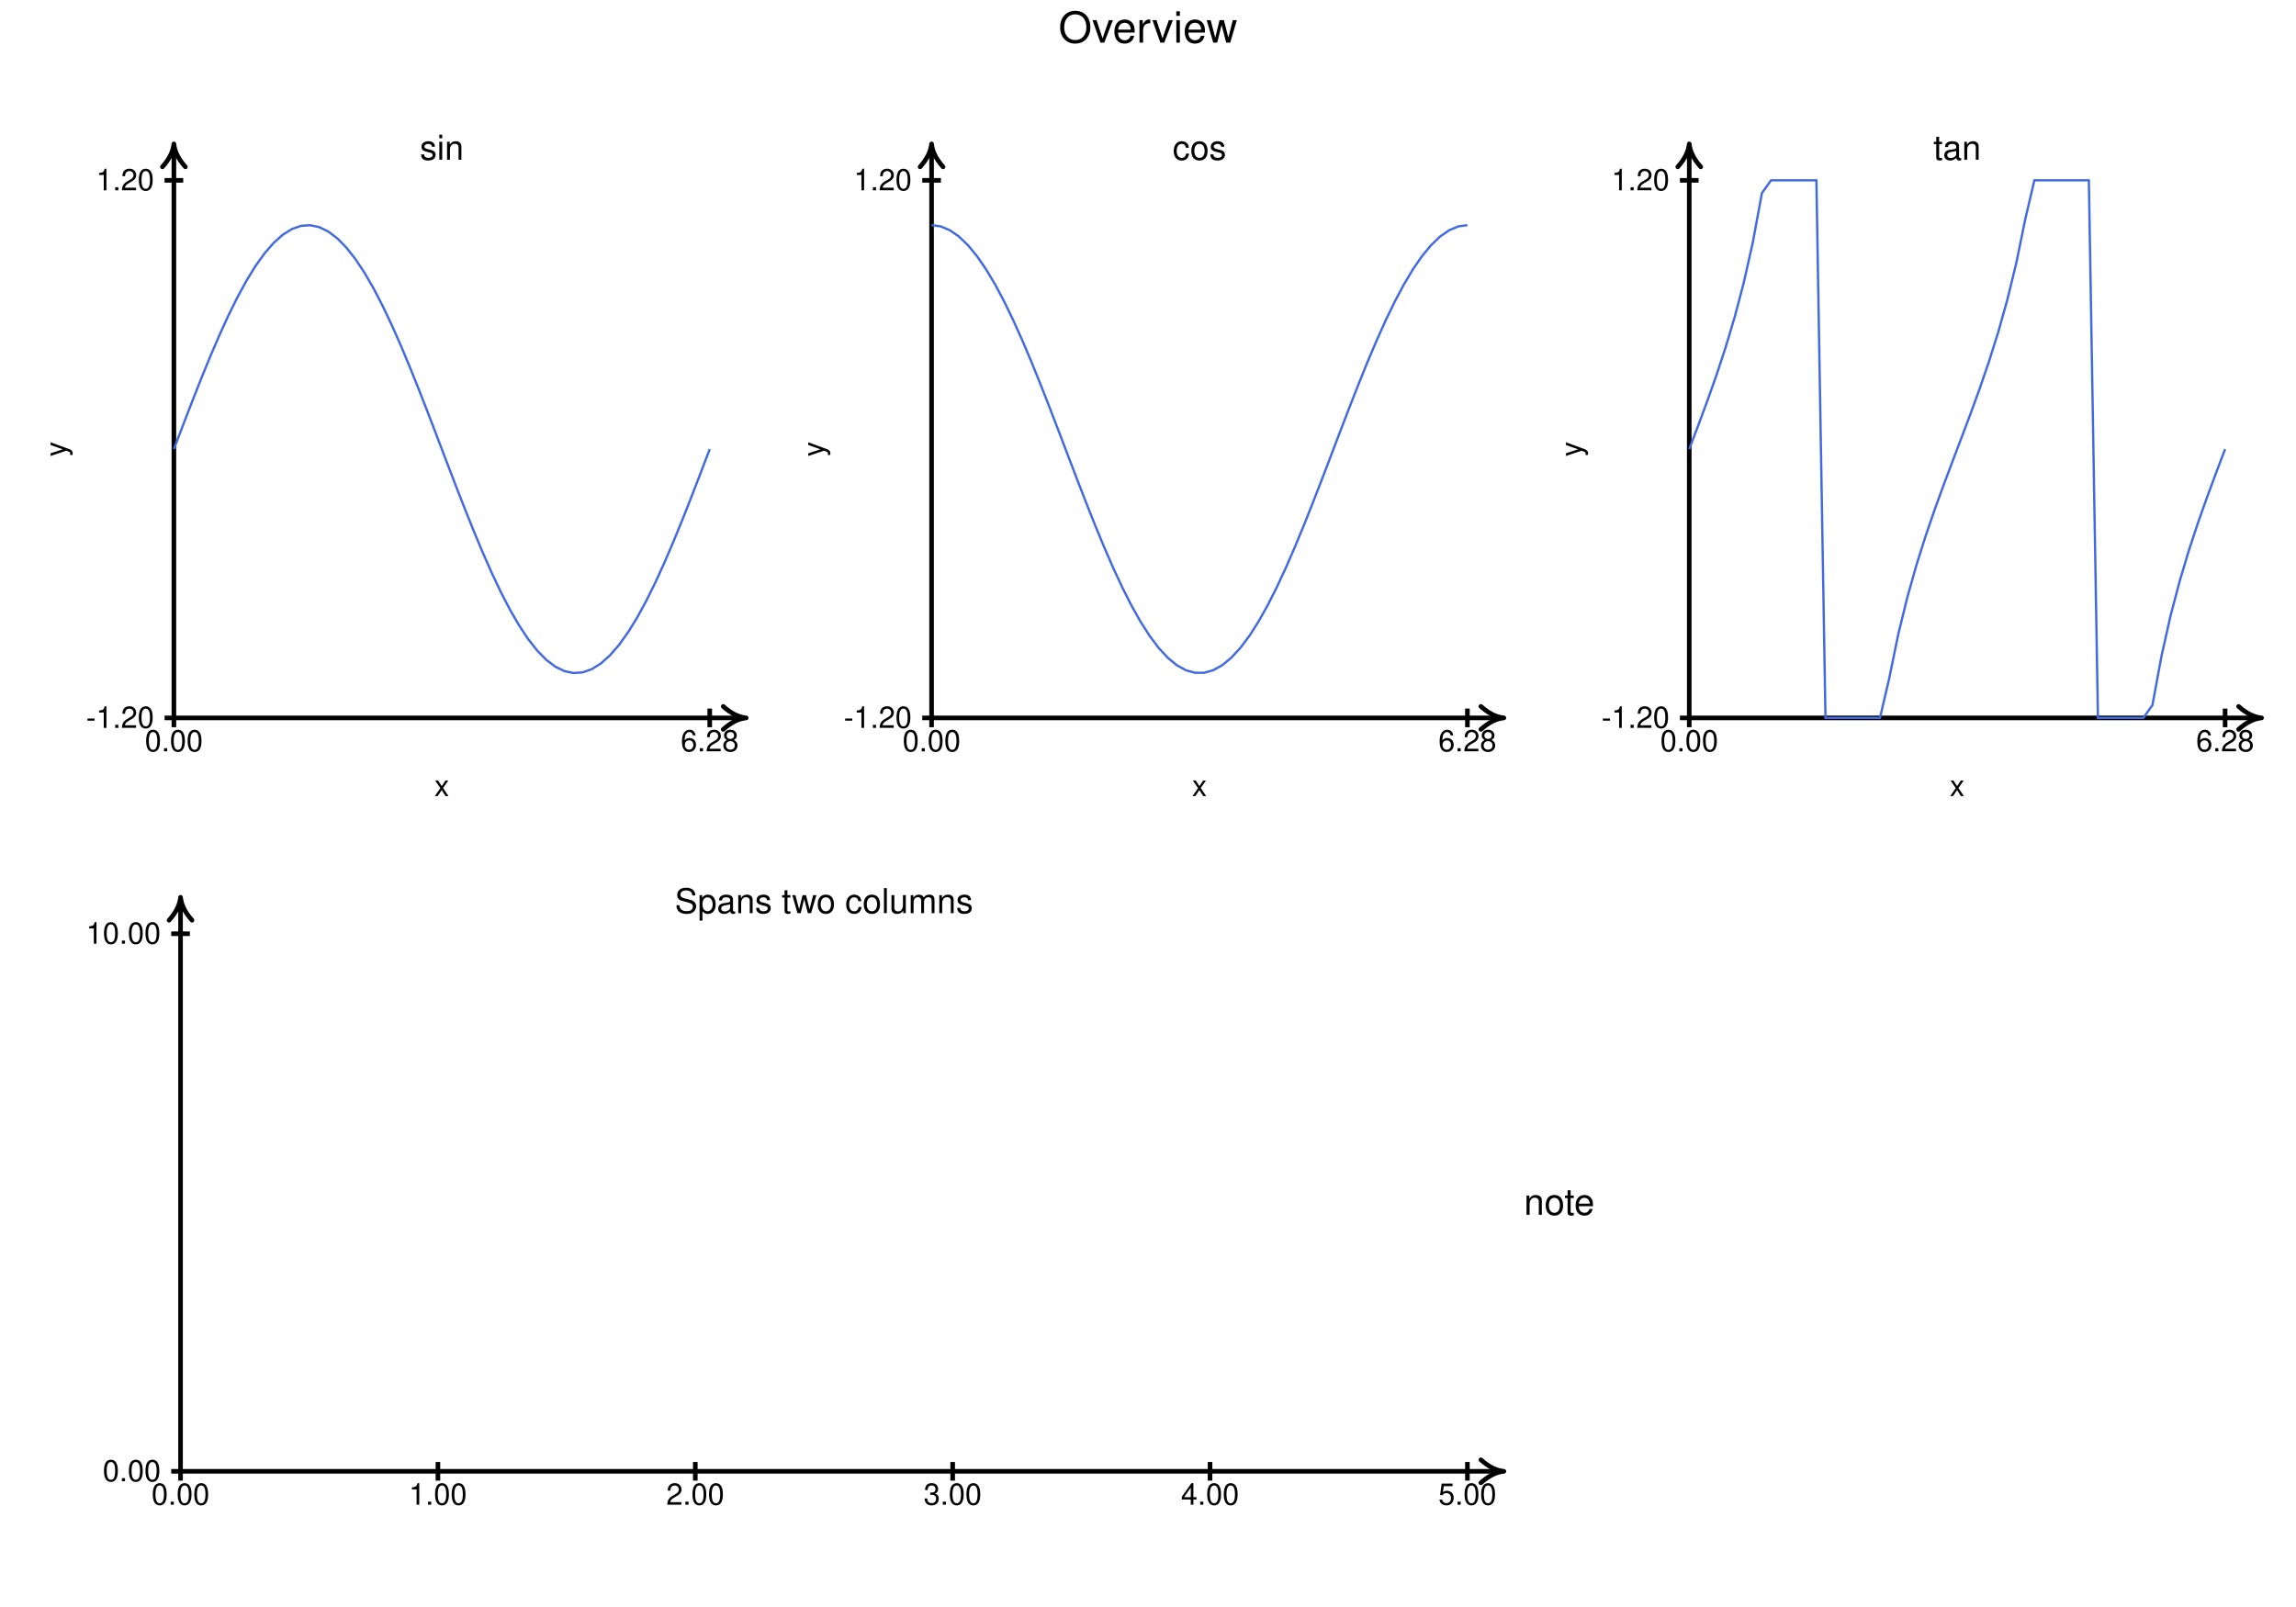
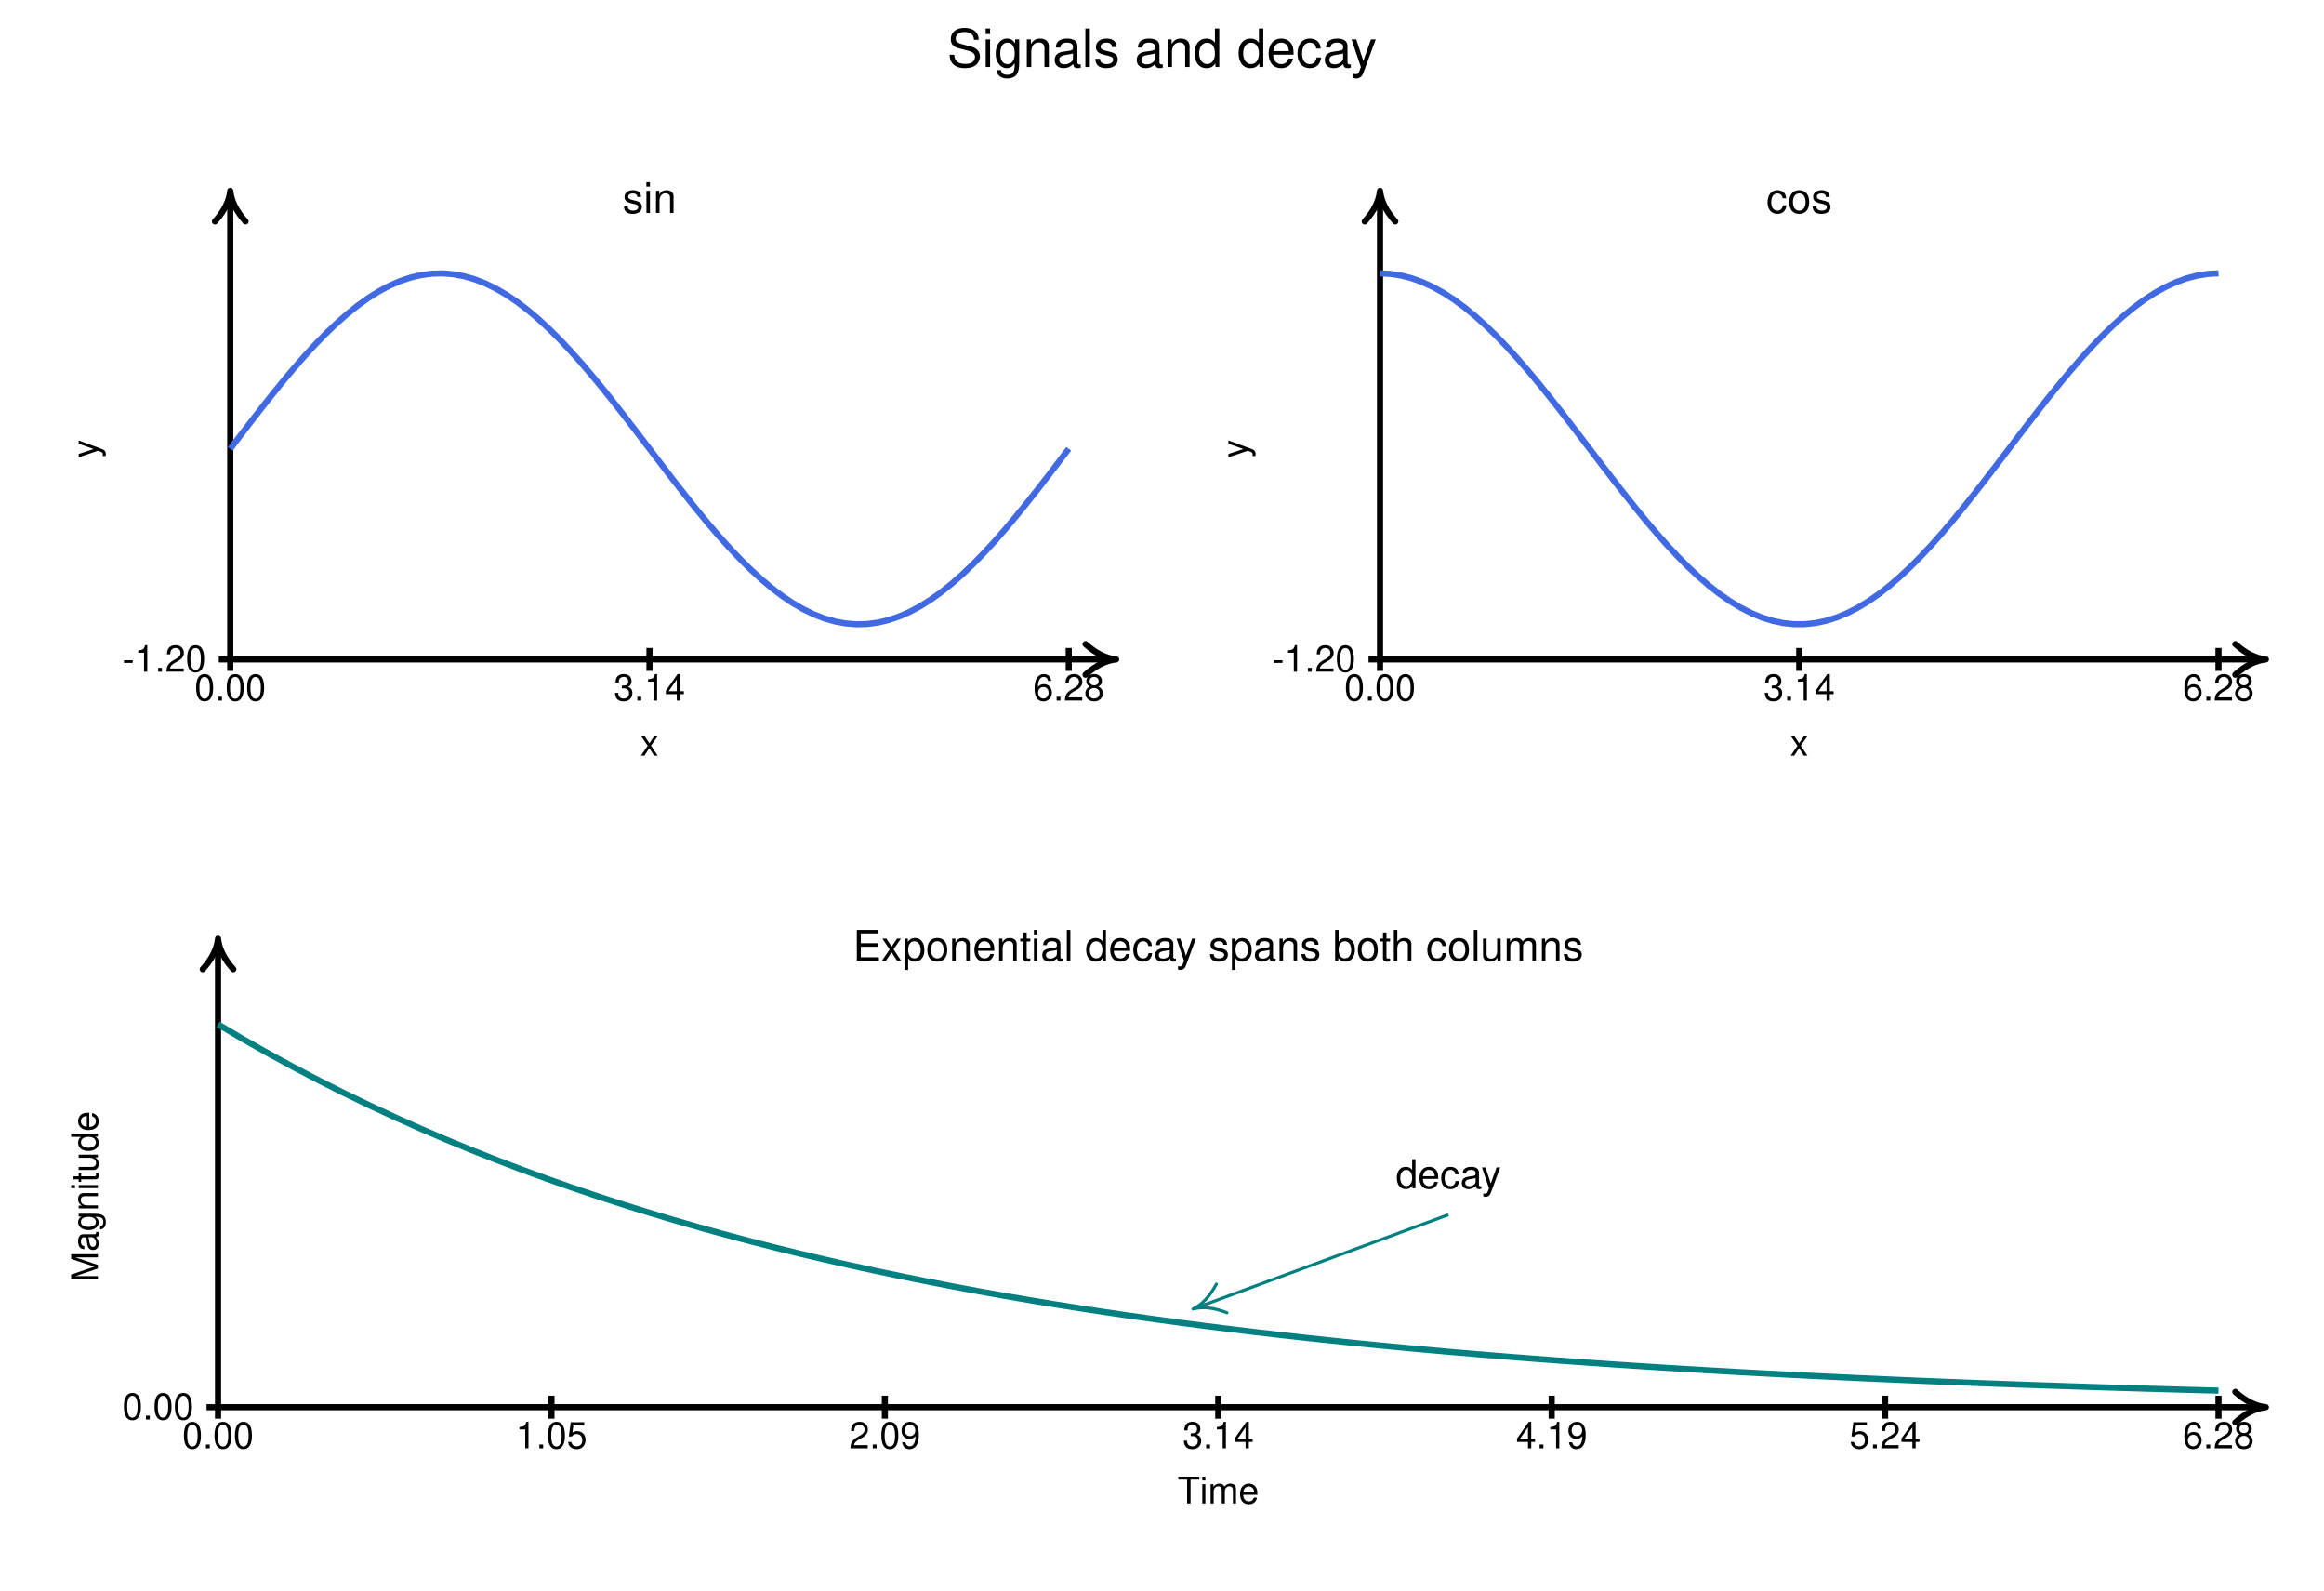
- <svg xmlns="http://www.w3.org/2000/svg" xmlns:xlink="http://www.w3.org/1999/xlink" width="1000" height="700" viewBox="0 0 1000 700">
+ <svg xmlns="http://www.w3.org/2000/svg" xmlns:xlink="http://www.w3.org/1999/xlink" width="760" height="520" viewBox="0 0 760 520">
  <defs>
+     <path id="arrow" d="M-10 -5 Q-5 -0.5 0 0 Q-5 0.5 -10 5" />
    <path id="sp0_arrow" d="M-10 -5 Q-5 -0.5 0 0 Q-5 0.5 -10 5" />
    <path id="sp1_arrow" d="M-10 -5 Q-5 -0.5 0 0 Q-5 0.5 -10 5" />
    <path id="sp2_arrow" d="M-10 -5 Q-5 -0.5 0 0 Q-5 0.5 -10 5" />
-     <path id="sp3_arrow" d="M-10 -5 Q-5 -0.5 0 0 Q-5 0.5 -10 5" />
  </defs>
-   <text fill="black" transform="translate(500 10) rotate(0)" dominant-baseline="hanging" text-anchor="middle" font-family="Helvetica, Arial, sans-serif" font-size="18.69">Overview</text>
-   <g transform="translate(10 43.642)">
-     <line x1="65.737" y1="273.129" x2="65.737" y2="20.03" stroke="black" stroke-width="2" fill="none" opacity="1" />
-     <use xlink:href="#sp0_arrow" transform="translate(65.737 19.03) rotate(-90) scale(1 1)" stroke="black" stroke-width="2" stroke-linejoin="round" stroke-linecap="round" fill="none" opacity="1" />
-     <line x1="61.677" y1="269.069" x2="314" y2="269.069" stroke="black" stroke-width="2" fill="none" opacity="1" />
-     <use xlink:href="#sp0_arrow" transform="translate(315 269.069) rotate(0) scale(1 1)" stroke="black" stroke-width="2" stroke-linejoin="round" stroke-linecap="round" fill="none" opacity="1" />
-     <text fill="black" transform="translate(65.737 277.679) rotate(0)" dominant-baseline="hanging" text-anchor="middle" font-family="Helvetica, Arial, sans-serif" font-size="13">0.00</text>
-     <text fill="black" transform="translate(299.12 277.679) rotate(0)" dominant-baseline="hanging" text-anchor="middle" font-family="Helvetica, Arial, sans-serif" font-size="13">6.28</text>
-     <line x1="299.12" y1="265.009" x2="299.12" y2="273.129" stroke="black" stroke-width="2" fill="none" opacity="1" />
-     <text fill="black" transform="translate(57.127 269.069) rotate(0)" dominant-baseline="middle" text-anchor="end" font-family="Helvetica, Arial, sans-serif" font-size="13">-1.20</text>
-     <text fill="black" transform="translate(57.127 34.91) rotate(0)" dominant-baseline="middle" text-anchor="end" font-family="Helvetica, Arial, sans-serif" font-size="13">1.20</text>
-     <line x1="61.677" y1="34.91" x2="69.797" y2="34.91" stroke="black" stroke-width="2" fill="none" opacity="1" />
-     <path d="M65.737 151.989 L69.693 141.619 L73.648 131.366 L77.604 121.346 L81.56 111.674 L85.515 102.459 L89.471 93.804 L93.427 85.809 L97.382 78.564 L101.338 72.151 L105.293 66.642 L109.249 62.1 L113.205 58.577 L117.16 56.113 L121.116 54.734 L125.072 54.458 L129.027 55.286 L132.983 57.211 L136.939 60.209 L140.894 64.247 L144.85 69.279 L148.805 75.249 L152.761 82.088 L156.717 89.718 L160.673 98.055 L164.628 107.002 L168.584 116.46 L172.539 126.32 L176.495 136.47 L180.451 146.797 L184.406 157.182 L188.362 167.509 L192.318 177.659 L196.273 187.519 L200.229 196.977 L204.185 205.924 L208.14 214.261 L212.096 221.892 L216.052 228.73 L220.007 234.7 L223.963 239.732 L227.918 243.77 L231.874 246.768 L235.83 248.693 L239.785 249.521 L243.741 249.245 L247.697 247.866 L251.652 245.402 L255.608 241.879 L259.564 237.337 L263.519 231.828 L267.475 225.415 L271.43 218.17 L275.386 210.175 L279.342 201.52 L283.297 192.305 L287.253 182.633 L291.209 172.613 L295.164 162.36 L299.12 151.989" stroke="royalblue" stroke-width="1" fill="none" opacity="1" />
-     <text fill="black" transform="translate(182.4285 297.179) rotate(0)" dominant-baseline="hanging" text-anchor="middle" font-family="Helvetica, Arial, sans-serif" font-size="13">x</text>
-     <text fill="black" transform="translate(14.5 151.9895) rotate(-90)" dominant-baseline="middle" text-anchor="middle" font-family="Helvetica, Arial, sans-serif" font-size="13">y</text>
-     <text fill="black" transform="translate(182.4285 25.94) rotate(0)" dominant-baseline="auto" text-anchor="middle" font-family="Helvetica, Arial, sans-serif" font-size="14.95">sin</text>
+   <text fill="black" transform="translate(380 14) rotate(0)" dominant-baseline="hanging" text-anchor="middle" font-family="Helvetica, Arial, sans-serif" font-size="17.25">Signals and decay</text>
+   <g transform="translate(14 45.05)">
+     <line x1="61.298" y1="174.275" x2="61.298" y2="18.34" stroke="black" stroke-width="2" fill="none" opacity="1" />
+     <use xlink:href="#sp0_arrow" transform="translate(61.298 17.34) rotate(-90) scale(1 1)" stroke="black" stroke-width="2" stroke-linejoin="round" stroke-linecap="round" fill="none" opacity="1" />
+     <line x1="57.548" y1="170.525" x2="350" y2="170.525" stroke="black" stroke-width="2" fill="none" opacity="1" />
+     <use xlink:href="#sp0_arrow" transform="translate(351 170.525) rotate(0) scale(1 1)" stroke="black" stroke-width="2" stroke-linejoin="round" stroke-linecap="round" fill="none" opacity="1" />
+     <text fill="black" transform="translate(61.298 178.475) rotate(0)" dominant-baseline="hanging" text-anchor="middle" font-family="Helvetica, Arial, sans-serif" font-size="12">0.00</text>
+     <text fill="black" transform="translate(198.399 178.475) rotate(0)" dominant-baseline="hanging" text-anchor="middle" font-family="Helvetica, Arial, sans-serif" font-size="12">3.14</text>
+     <line x1="198.399" y1="166.775" x2="198.399" y2="174.275" stroke="black" stroke-width="2" fill="none" opacity="1" />
+     <text fill="black" transform="translate(335.5 178.475) rotate(0)" dominant-baseline="hanging" text-anchor="middle" font-family="Helvetica, Arial, sans-serif" font-size="12">6.28</text>
+     <line x1="335.5" y1="166.775" x2="335.5" y2="174.275" stroke="black" stroke-width="2" fill="none" opacity="1" />
+     <text fill="black" transform="translate(53.348 170.525) rotate(0)" dominant-baseline="middle" text-anchor="end" font-family="Helvetica, Arial, sans-serif" font-size="12">-1.20</text>
+     <path d="M61.298 101.683 L64.769 97.124 L68.24 92.595 L71.711 88.124 L75.182 83.738 L78.653 79.465 L82.124 75.333 L85.594 71.368 L89.065 67.594 L92.536 64.036 L96.007 60.715 L99.478 57.654 L102.949 54.871 L106.42 52.384 L109.891 50.209 L113.362 48.359 L116.833 46.846 L120.303 45.681 L123.774 44.868 L127.245 44.416 L130.716 44.325 L134.187 44.597 L137.658 45.23 L141.129 46.22 L144.6 47.56 L148.071 49.243 L151.542 51.257 L155.013 53.59 L158.483 56.227 L161.954 59.151 L165.425 62.344 L168.896 65.786 L172.367 69.455 L175.838 73.328 L179.309 77.38 L182.78 81.586 L186.251 85.918 L189.722 90.351 L193.193 94.855 L196.663 99.402 L200.135 103.963 L203.605 108.51 L207.076 113.014 L210.547 117.447 L214.018 121.779 L217.489 125.985 L220.96 130.037 L224.431 133.91 L227.902 137.579 L231.373 141.021 L234.844 144.214 L238.315 147.138 L241.785 149.775 L245.256 152.108 L248.727 154.122 L252.198 155.805 L255.669 157.145 L259.14 158.135 L262.611 158.768 L266.082 159.04 L269.553 158.949 L273.024 158.496 L276.495 157.685 L279.965 156.518 L283.436 155.006 L286.907 153.156 L290.378 150.981 L293.849 148.494 L297.32 145.711 L300.791 142.65 L304.262 139.329 L307.733 135.771 L311.204 131.997 L314.675 128.032 L318.145 123.9 L321.616 119.627 L325.087 115.241 L328.558 110.77 L332.029 106.24 L335.5 101.683" stroke="royalblue" stroke-width="2" fill="none" opacity="1" />
+     <text fill="black" transform="translate(198.399 196.475) rotate(0)" dominant-baseline="hanging" text-anchor="middle" font-family="Helvetica, Arial, sans-serif" font-size="12">x</text>
+     <text fill="black" transform="translate(14 101.6825) rotate(-90)" dominant-baseline="middle" text-anchor="middle" font-family="Helvetica, Arial, sans-serif" font-size="12">y</text>
+     <text fill="black" transform="translate(198.399 24.56) rotate(0)" dominant-baseline="auto" text-anchor="middle" font-family="Helvetica, Arial, sans-serif" font-size="13.8">sin</text>
  </g>
-   <g transform="translate(340 43.642)">
-     <line x1="65.737" y1="273.129" x2="65.737" y2="20.03" stroke="black" stroke-width="2" fill="none" opacity="1" />
-     <use xlink:href="#sp1_arrow" transform="translate(65.737 19.03) rotate(-90) scale(1 1)" stroke="black" stroke-width="2" stroke-linejoin="round" stroke-linecap="round" fill="none" opacity="1" />
-     <line x1="61.677" y1="269.069" x2="314" y2="269.069" stroke="black" stroke-width="2" fill="none" opacity="1" />
-     <use xlink:href="#sp1_arrow" transform="translate(315 269.069) rotate(0) scale(1 1)" stroke="black" stroke-width="2" stroke-linejoin="round" stroke-linecap="round" fill="none" opacity="1" />
-     <text fill="black" transform="translate(65.737 277.679) rotate(0)" dominant-baseline="hanging" text-anchor="middle" font-family="Helvetica, Arial, sans-serif" font-size="13">0.00</text>
-     <text fill="black" transform="translate(299.12 277.679) rotate(0)" dominant-baseline="hanging" text-anchor="middle" font-family="Helvetica, Arial, sans-serif" font-size="13">6.28</text>
-     <line x1="299.12" y1="265.009" x2="299.12" y2="273.129" stroke="black" stroke-width="2" fill="none" opacity="1" />
-     <text fill="black" transform="translate(57.127 269.069) rotate(0)" dominant-baseline="middle" text-anchor="end" font-family="Helvetica, Arial, sans-serif" font-size="13">-1.20</text>
-     <text fill="black" transform="translate(57.127 34.91) rotate(0)" dominant-baseline="middle" text-anchor="end" font-family="Helvetica, Arial, sans-serif" font-size="13">1.20</text>
-     <line x1="61.677" y1="34.91" x2="69.797" y2="34.91" stroke="black" stroke-width="2" fill="none" opacity="1" />
-     <path d="M65.737 54.423 L69.693 54.976 L73.648 56.628 L77.604 59.36 L81.56 63.142 L85.515 67.931 L89.471 73.672 L93.427 80.3 L97.382 87.741 L101.338 95.91 L105.293 104.714 L109.249 114.053 L113.205 123.823 L117.16 133.912 L121.116 144.205 L125.072 154.587 L129.027 164.939 L132.983 175.145 L136.939 185.088 L140.894 194.656 L144.85 203.741 L148.805 212.239 L152.761 220.055 L156.717 227.099 L160.673 233.293 L164.628 238.565 L168.584 242.857 L172.539 246.118 L176.495 248.314 L180.451 249.417 L184.406 249.417 L188.362 248.314 L192.318 246.118 L196.273 242.857 L200.229 238.565 L204.185 233.293 L208.14 227.099 L212.096 220.055 L216.052 212.239 L220.007 203.741 L223.963 194.656 L227.918 185.088 L231.874 175.145 L235.83 164.939 L239.785 154.587 L243.741 144.205 L247.697 133.912 L251.652 123.823 L255.608 114.053 L259.564 104.714 L263.519 95.91 L267.475 87.741 L271.43 80.3 L275.386 73.672 L279.342 67.931 L283.297 63.142 L287.253 59.36 L291.209 56.628 L295.164 54.976 L299.12 54.423" stroke="royalblue" stroke-width="1" fill="none" opacity="1" />
-     <text fill="black" transform="translate(182.4285 297.179) rotate(0)" dominant-baseline="hanging" text-anchor="middle" font-family="Helvetica, Arial, sans-serif" font-size="13">x</text>
-     <text fill="black" transform="translate(14.5 151.9895) rotate(-90)" dominant-baseline="middle" text-anchor="middle" font-family="Helvetica, Arial, sans-serif" font-size="13">y</text>
-     <text fill="black" transform="translate(182.4285 25.94) rotate(0)" dominant-baseline="auto" text-anchor="middle" font-family="Helvetica, Arial, sans-serif" font-size="14.95">cos</text>
+   <g transform="translate(390 45.05)">
+     <line x1="61.298" y1="174.275" x2="61.298" y2="18.34" stroke="black" stroke-width="2" fill="none" opacity="1" />
+     <use xlink:href="#sp1_arrow" transform="translate(61.298 17.34) rotate(-90) scale(1 1)" stroke="black" stroke-width="2" stroke-linejoin="round" stroke-linecap="round" fill="none" opacity="1" />
+     <line x1="57.548" y1="170.525" x2="350" y2="170.525" stroke="black" stroke-width="2" fill="none" opacity="1" />
+     <use xlink:href="#sp1_arrow" transform="translate(351 170.525) rotate(0) scale(1 1)" stroke="black" stroke-width="2" stroke-linejoin="round" stroke-linecap="round" fill="none" opacity="1" />
+     <text fill="black" transform="translate(61.298 178.475) rotate(0)" dominant-baseline="hanging" text-anchor="middle" font-family="Helvetica, Arial, sans-serif" font-size="12">0.00</text>
+     <text fill="black" transform="translate(198.399 178.475) rotate(0)" dominant-baseline="hanging" text-anchor="middle" font-family="Helvetica, Arial, sans-serif" font-size="12">3.14</text>
+     <line x1="198.399" y1="166.775" x2="198.399" y2="174.275" stroke="black" stroke-width="2" fill="none" opacity="1" />
+     <text fill="black" transform="translate(335.5 178.475) rotate(0)" dominant-baseline="hanging" text-anchor="middle" font-family="Helvetica, Arial, sans-serif" font-size="12">6.28</text>
+     <line x1="335.5" y1="166.775" x2="335.5" y2="174.275" stroke="black" stroke-width="2" fill="none" opacity="1" />
+     <text fill="black" transform="translate(53.348 170.525) rotate(0)" dominant-baseline="middle" text-anchor="end" font-family="Helvetica, Arial, sans-serif" font-size="12">-1.20</text>
+     <path d="M61.298 44.314 L64.769 44.495 L68.24 45.038 L71.711 45.939 L75.182 47.193 L78.653 48.791 L82.124 50.723 L85.594 52.977 L89.065 55.54 L92.536 58.394 L96.007 61.522 L99.478 64.904 L102.949 68.518 L106.42 72.342 L109.891 76.352 L113.362 80.521 L116.833 84.825 L120.303 89.235 L123.774 93.723 L127.245 98.263 L130.716 102.823 L134.187 107.377 L137.658 111.894 L141.129 116.347 L144.6 120.707 L148.071 124.947 L151.542 129.04 L155.013 132.96 L158.483 136.682 L161.954 140.183 L165.425 143.44 L168.896 146.433 L172.367 149.144 L175.838 151.554 L179.309 153.649 L182.78 155.416 L186.251 156.843 L189.722 157.921 L193.193 158.643 L196.663 159.006 L200.135 159.006 L203.605 158.643 L207.076 157.921 L210.547 156.843 L214.018 155.416 L217.489 153.649 L220.96 151.554 L224.431 149.144 L227.902 146.433 L231.373 143.44 L234.844 140.183 L238.315 136.682 L241.785 132.96 L245.256 129.04 L248.727 124.947 L252.198 120.707 L255.669 116.347 L259.14 111.894 L262.611 107.377 L266.082 102.823 L269.553 98.263 L273.024 93.723 L276.495 89.235 L279.965 84.825 L283.436 80.521 L286.907 76.352 L290.378 72.342 L293.849 68.518 L297.32 64.904 L300.791 61.522 L304.262 58.394 L307.733 55.54 L311.204 52.977 L314.675 50.723 L318.145 48.791 L321.616 47.193 L325.087 45.939 L328.558 45.038 L332.029 44.495 L335.5 44.314" stroke="royalblue" stroke-width="2" fill="none" opacity="1" />
+     <text fill="black" transform="translate(198.399 196.475) rotate(0)" dominant-baseline="hanging" text-anchor="middle" font-family="Helvetica, Arial, sans-serif" font-size="12">x</text>
+     <text fill="black" transform="translate(14 101.6825) rotate(-90)" dominant-baseline="middle" text-anchor="middle" font-family="Helvetica, Arial, sans-serif" font-size="12">y</text>
+     <text fill="black" transform="translate(198.399 24.56) rotate(0)" dominant-baseline="auto" text-anchor="middle" font-family="Helvetica, Arial, sans-serif" font-size="13.8">cos</text>
  </g>
-   <g transform="translate(670 43.642)">
-     <line x1="65.737" y1="273.129" x2="65.737" y2="20.03" stroke="black" stroke-width="2" fill="none" opacity="1" />
-     <use xlink:href="#sp2_arrow" transform="translate(65.737 19.03) rotate(-90) scale(1 1)" stroke="black" stroke-width="2" stroke-linejoin="round" stroke-linecap="round" fill="none" opacity="1" />
-     <line x1="61.677" y1="269.069" x2="314" y2="269.069" stroke="black" stroke-width="2" fill="none" opacity="1" />
-     <use xlink:href="#sp2_arrow" transform="translate(315 269.069) rotate(0) scale(1 1)" stroke="black" stroke-width="2" stroke-linejoin="round" stroke-linecap="round" fill="none" opacity="1" />
-     <text fill="black" transform="translate(65.737 277.679) rotate(0)" dominant-baseline="hanging" text-anchor="middle" font-family="Helvetica, Arial, sans-serif" font-size="13">0.00</text>
-     <text fill="black" transform="translate(299.12 277.679) rotate(0)" dominant-baseline="hanging" text-anchor="middle" font-family="Helvetica, Arial, sans-serif" font-size="13">6.28</text>
-     <line x1="299.12" y1="265.009" x2="299.12" y2="273.129" stroke="black" stroke-width="2" fill="none" opacity="1" />
-     <text fill="black" transform="translate(57.127 269.069) rotate(0)" dominant-baseline="middle" text-anchor="end" font-family="Helvetica, Arial, sans-serif" font-size="13">-1.20</text>
-     <text fill="black" transform="translate(57.127 34.91) rotate(0)" dominant-baseline="middle" text-anchor="end" font-family="Helvetica, Arial, sans-serif" font-size="13">1.20</text>
-     <line x1="61.677" y1="34.91" x2="69.797" y2="34.91" stroke="black" stroke-width="2" fill="none" opacity="1" />
-     <path d="M65.737 151.989 L69.693 141.56 L73.648 130.889 L77.604 119.713 L81.56 107.718 L85.515 94.499 L89.471 79.504 L93.427 61.92 L97.382 40.487 L101.338 34.91 L105.293 34.91 L109.249 34.91 L113.205 34.91 L117.16 34.91 L121.116 34.91 L125.072 269.069 L129.027 269.069 L132.983 269.069 L136.939 269.069 L140.894 269.069 L144.85 269.069 L148.805 269.069 L152.761 252.189 L156.717 232.879 L160.673 216.713 L164.628 202.688 L168.584 190.139 L172.539 178.597 L176.495 167.709 L180.451 157.19 L184.406 146.789 L188.362 136.27 L192.318 125.382 L196.273 113.84 L200.229 101.291 L204.185 87.266 L208.14 71.1 L212.096 51.791 L216.052 34.91 L220.007 34.91 L223.963 34.91 L227.918 34.91 L231.874 34.91 L235.83 34.91 L239.785 34.91 L243.741 269.069 L247.697 269.069 L251.652 269.069 L255.608 269.069 L259.564 269.069 L263.519 269.069 L267.475 263.492 L271.43 242.059 L275.386 224.476 L279.342 209.48 L283.297 196.261 L287.253 184.266 L291.209 173.09 L295.164 162.419 L299.12 151.989" stroke="royalblue" stroke-width="1" fill="none" opacity="1" />
-     <text fill="black" transform="translate(182.4285 297.179) rotate(0)" dominant-baseline="hanging" text-anchor="middle" font-family="Helvetica, Arial, sans-serif" font-size="13">x</text>
-     <text fill="black" transform="translate(14.5 151.9895) rotate(-90)" dominant-baseline="middle" text-anchor="middle" font-family="Helvetica, Arial, sans-serif" font-size="13">y</text>
-     <text fill="black" transform="translate(182.4285 25.94) rotate(0)" dominant-baseline="auto" text-anchor="middle" font-family="Helvetica, Arial, sans-serif" font-size="14.95">tan</text>
+   <g transform="translate(14 289.525)">
+     <line x1="57.302" y1="174.275" x2="57.302" y2="18.34" stroke="black" stroke-width="2" fill="none" opacity="1" />
+     <use xlink:href="#sp2_arrow" transform="translate(57.302 17.34) rotate(-90) scale(1 1)" stroke="black" stroke-width="2" stroke-linejoin="round" stroke-linecap="round" fill="none" opacity="1" />
+     <line x1="53.552" y1="170.525" x2="726" y2="170.525" stroke="black" stroke-width="2" fill="none" opacity="1" />
+     <use xlink:href="#sp2_arrow" transform="translate(727 170.525) rotate(0) scale(1 1)" stroke="black" stroke-width="2" stroke-linejoin="round" stroke-linecap="round" fill="none" opacity="1" />
+     <text fill="black" transform="translate(57.302 178.475) rotate(0)" dominant-baseline="hanging" text-anchor="middle" font-family="Helvetica, Arial, sans-serif" font-size="12">0.00</text>
+     <text fill="black" transform="translate(166.335 178.475) rotate(0)" dominant-baseline="hanging" text-anchor="middle" font-family="Helvetica, Arial, sans-serif" font-size="12">1.05</text>
+     <line x1="166.335" y1="166.775" x2="166.335" y2="174.275" stroke="black" stroke-width="2" fill="none" opacity="1" />
+     <text fill="black" transform="translate(275.368 178.475) rotate(0)" dominant-baseline="hanging" text-anchor="middle" font-family="Helvetica, Arial, sans-serif" font-size="12">2.09</text>
+     <line x1="275.368" y1="166.775" x2="275.368" y2="174.275" stroke="black" stroke-width="2" fill="none" opacity="1" />
+     <text fill="black" transform="translate(384.401 178.475) rotate(0)" dominant-baseline="hanging" text-anchor="middle" font-family="Helvetica, Arial, sans-serif" font-size="12">3.14</text>
+     <line x1="384.401" y1="166.775" x2="384.401" y2="174.275" stroke="black" stroke-width="2" fill="none" opacity="1" />
+     <text fill="black" transform="translate(493.434 178.475) rotate(0)" dominant-baseline="hanging" text-anchor="middle" font-family="Helvetica, Arial, sans-serif" font-size="12">4.19</text>
+     <line x1="493.434" y1="166.775" x2="493.434" y2="174.275" stroke="black" stroke-width="2" fill="none" opacity="1" />
+     <text fill="black" transform="translate(602.467 178.475) rotate(0)" dominant-baseline="hanging" text-anchor="middle" font-family="Helvetica, Arial, sans-serif" font-size="12">5.24</text>
+     <line x1="602.467" y1="166.775" x2="602.467" y2="174.275" stroke="black" stroke-width="2" fill="none" opacity="1" />
+     <text fill="black" transform="translate(711.5 178.475) rotate(0)" dominant-baseline="hanging" text-anchor="middle" font-family="Helvetica, Arial, sans-serif" font-size="12">6.28</text>
+     <line x1="711.5" y1="166.775" x2="711.5" y2="174.275" stroke="black" stroke-width="2" fill="none" opacity="1" />
+     <text fill="black" transform="translate(49.352 170.525) rotate(0)" dominant-baseline="middle" text-anchor="end" font-family="Helvetica, Arial, sans-serif" font-size="12">0.00</text>
+     <path d="M57.302 45.357 L65.583 50.237 L73.864 54.926 L82.145 59.433 L90.426 63.764 L98.707 67.927 L106.988 71.927 L115.269 75.77 L123.55 79.465 L131.831 83.015 L140.112 86.427 L148.393 89.705 L156.674 92.856 L164.955 95.884 L173.236 98.794 L181.517 101.591 L189.798 104.278 L198.079 106.861 L206.36 109.343 L214.641 111.728 L222.922 114.021 L231.203 116.224 L239.484 118.341 L247.765 120.375 L256.046 122.33 L264.327 124.209 L272.608 126.015 L280.889 127.75 L289.17 129.418 L297.451 131.02 L305.732 132.561 L314.013 134.041 L322.294 135.463 L330.575 136.83 L338.856 138.144 L347.137 139.406 L355.418 140.619 L363.699 141.785 L371.979 142.906 L380.26 143.982 L388.541 145.017 L396.822 146.012 L405.103 146.968 L413.385 147.886 L421.665 148.768 L429.946 149.617 L438.227 150.432 L446.508 151.215 L454.789 151.968 L463.07 152.692 L471.351 153.387 L479.632 154.055 L487.913 154.697 L496.194 155.314 L504.475 155.907 L512.756 156.477 L521.037 157.025 L529.318 157.551 L537.599 158.057 L545.88 158.543 L554.161 159.01 L562.442 159.459 L570.723 159.891 L579.004 160.305 L587.285 160.703 L595.566 161.086 L603.847 161.454 L612.128 161.808 L620.409 162.148 L628.69 162.475 L636.971 162.788 L645.252 163.09 L653.533 163.38 L661.814 163.658 L670.095 163.926 L678.376 164.183 L686.657 164.431 L694.938 164.668 L703.219 164.897 L711.5 165.116" stroke="teal" stroke-width="2" fill="none" opacity="1" />
+     <text fill="black" transform="translate(384.401 196.475) rotate(0)" dominant-baseline="hanging" text-anchor="middle" font-family="Helvetica, Arial, sans-serif" font-size="12">Time</text>
+     <text fill="black" transform="translate(14 101.6825) rotate(-90)" dominant-baseline="middle" text-anchor="middle" font-family="Helvetica, Arial, sans-serif" font-size="12">Magnitude</text>
+     <text fill="black" transform="translate(384.401 24.56) rotate(0)" dominant-baseline="auto" text-anchor="middle" font-family="Helvetica, Arial, sans-serif" font-size="13.8">Exponential decay spans both columns</text>
  </g>
-   <g transform="translate(10 371.821)">
-     <line x1="68.636" y1="273.129" x2="68.636" y2="20.03" stroke="black" stroke-width="2" fill="none" opacity="1" />
-     <use xlink:href="#sp3_arrow" transform="translate(68.636 19.03) rotate(-90) scale(1 1)" stroke="black" stroke-width="2" stroke-linejoin="round" stroke-linecap="round" fill="none" opacity="1" />
-     <line x1="64.576" y1="269.069" x2="644" y2="269.069" stroke="black" stroke-width="2" fill="none" opacity="1" />
-     <use xlink:href="#sp3_arrow" transform="translate(645 269.069) rotate(0) scale(1 1)" stroke="black" stroke-width="2" stroke-linejoin="round" stroke-linecap="round" fill="none" opacity="1" />
-     <text fill="black" transform="translate(68.636 277.679) rotate(0)" dominant-baseline="hanging" text-anchor="middle" font-family="Helvetica, Arial, sans-serif" font-size="13">0.00</text>
-     <text fill="black" transform="translate(180.7328 277.679) rotate(0)" dominant-baseline="hanging" text-anchor="middle" font-family="Helvetica, Arial, sans-serif" font-size="13">1.00</text>
-     <line x1="180.733" y1="265.009" x2="180.733" y2="273.129" stroke="black" stroke-width="2" fill="none" opacity="1" />
-     <text fill="black" transform="translate(292.8296 277.679) rotate(0)" dominant-baseline="hanging" text-anchor="middle" font-family="Helvetica, Arial, sans-serif" font-size="13">2.00</text>
-     <line x1="292.83" y1="265.009" x2="292.83" y2="273.129" stroke="black" stroke-width="2" fill="none" opacity="1" />
-     <text fill="black" transform="translate(404.9264 277.679) rotate(0)" dominant-baseline="hanging" text-anchor="middle" font-family="Helvetica, Arial, sans-serif" font-size="13">3.00</text>
-     <line x1="404.926" y1="265.009" x2="404.926" y2="273.129" stroke="black" stroke-width="2" fill="none" opacity="1" />
-     <text fill="black" transform="translate(517.0232 277.679) rotate(0)" dominant-baseline="hanging" text-anchor="middle" font-family="Helvetica, Arial, sans-serif" font-size="13">4.00</text>
-     <line x1="517.023" y1="265.009" x2="517.023" y2="273.129" stroke="black" stroke-width="2" fill="none" opacity="1" />
-     <text fill="black" transform="translate(629.12 277.679) rotate(0)" dominant-baseline="hanging" text-anchor="middle" font-family="Helvetica, Arial, sans-serif" font-size="13">5.00</text>
-     <line x1="629.12" y1="265.009" x2="629.12" y2="273.129" stroke="black" stroke-width="2" fill="none" opacity="1" />
-     <text fill="black" transform="translate(60.026 269.069) rotate(0)" dominant-baseline="middle" text-anchor="end" font-family="Helvetica, Arial, sans-serif" font-size="13">0.00</text>
-     <text fill="black" transform="translate(60.026 34.91) rotate(0)" dominant-baseline="middle" text-anchor="end" font-family="Helvetica, Arial, sans-serif" font-size="13">10.00</text>
-     <line x1="64.576" y1="34.91" x2="72.696" y2="34.91" stroke="black" stroke-width="2" fill="none" opacity="1" />
-     <text fill="black" transform="translate(348.878 25.94) rotate(0)" dominant-baseline="auto" text-anchor="middle" font-family="Helvetica, Arial, sans-serif" font-size="14.95">Spans two columns</text>
-   </g>
-   <text fill="black" transform="translate(679.12 523.8105) rotate(0)" dominant-baseline="middle" text-anchor="middle" font-family="Helvetica, Arial, sans-serif" font-size="16">note</text>
+   <line x1="473.659" y1="397.121" x2="390.597" y2="427.775" stroke="teal" stroke-width="1" fill="none" opacity="1" />
+   <use xlink:href="#arrow" transform="translate(390.1276 427.9481) rotate(159.7435) scale(1 1)" stroke="teal" stroke-width="1" stroke-linejoin="round" stroke-linecap="round" fill="none" opacity="1" />
+   <text fill="black" transform="translate(473.6585 384.1212) rotate(0)" dominant-baseline="middle" text-anchor="middle" font-family="Helvetica, Arial, sans-serif" font-size="13">decay</text>
</svg>
